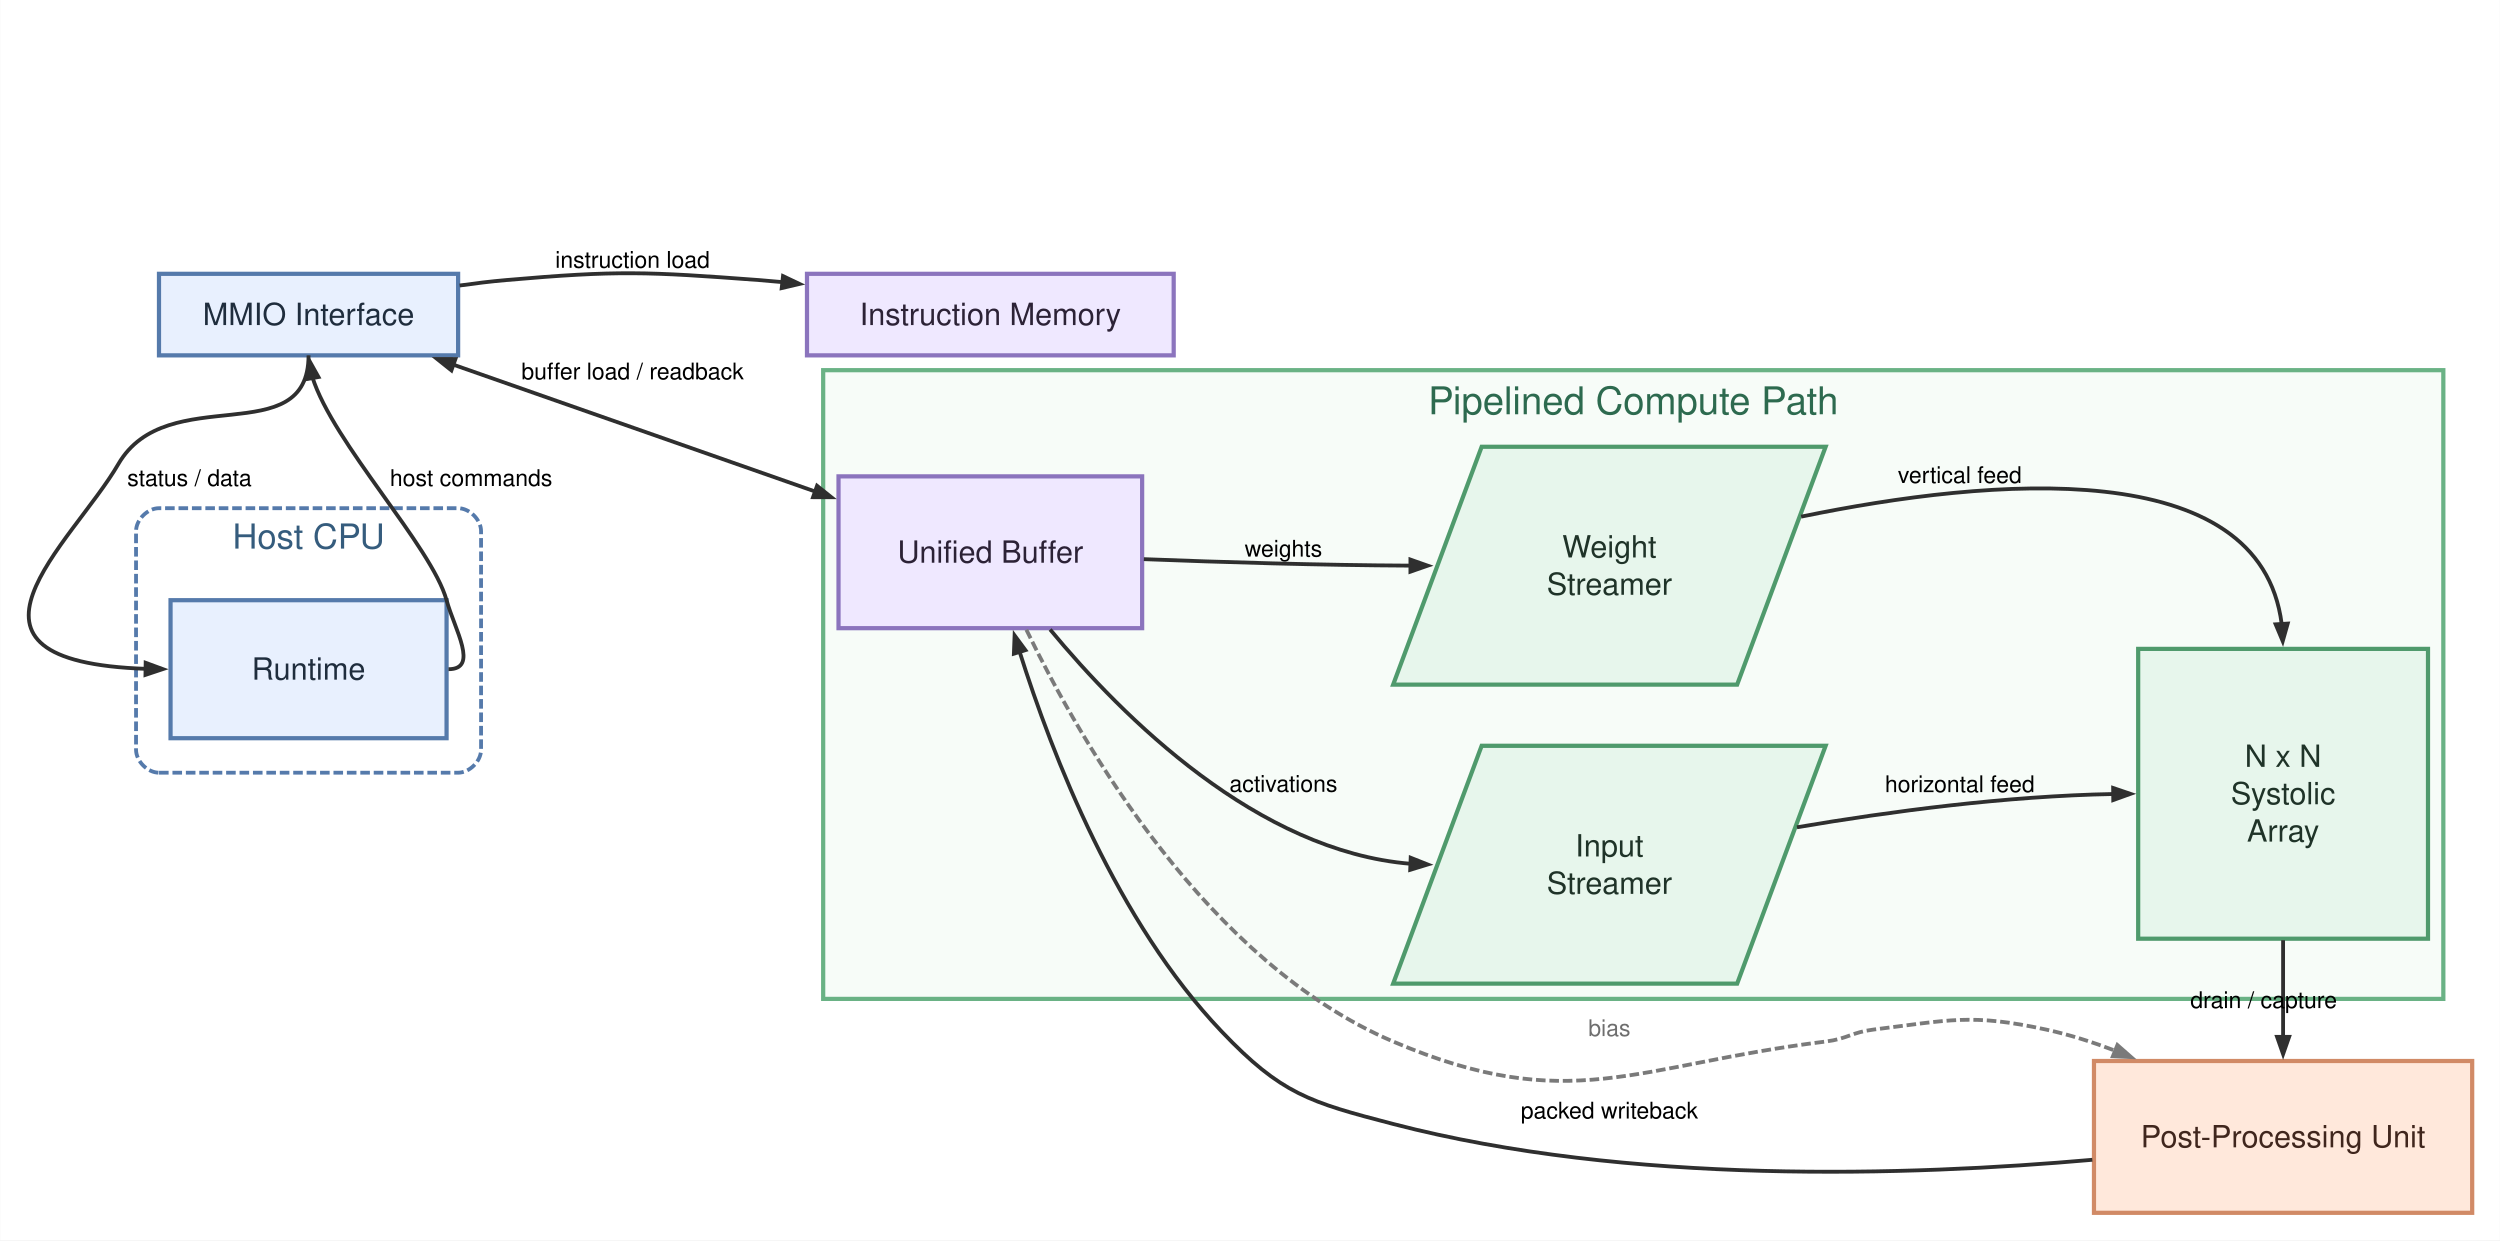
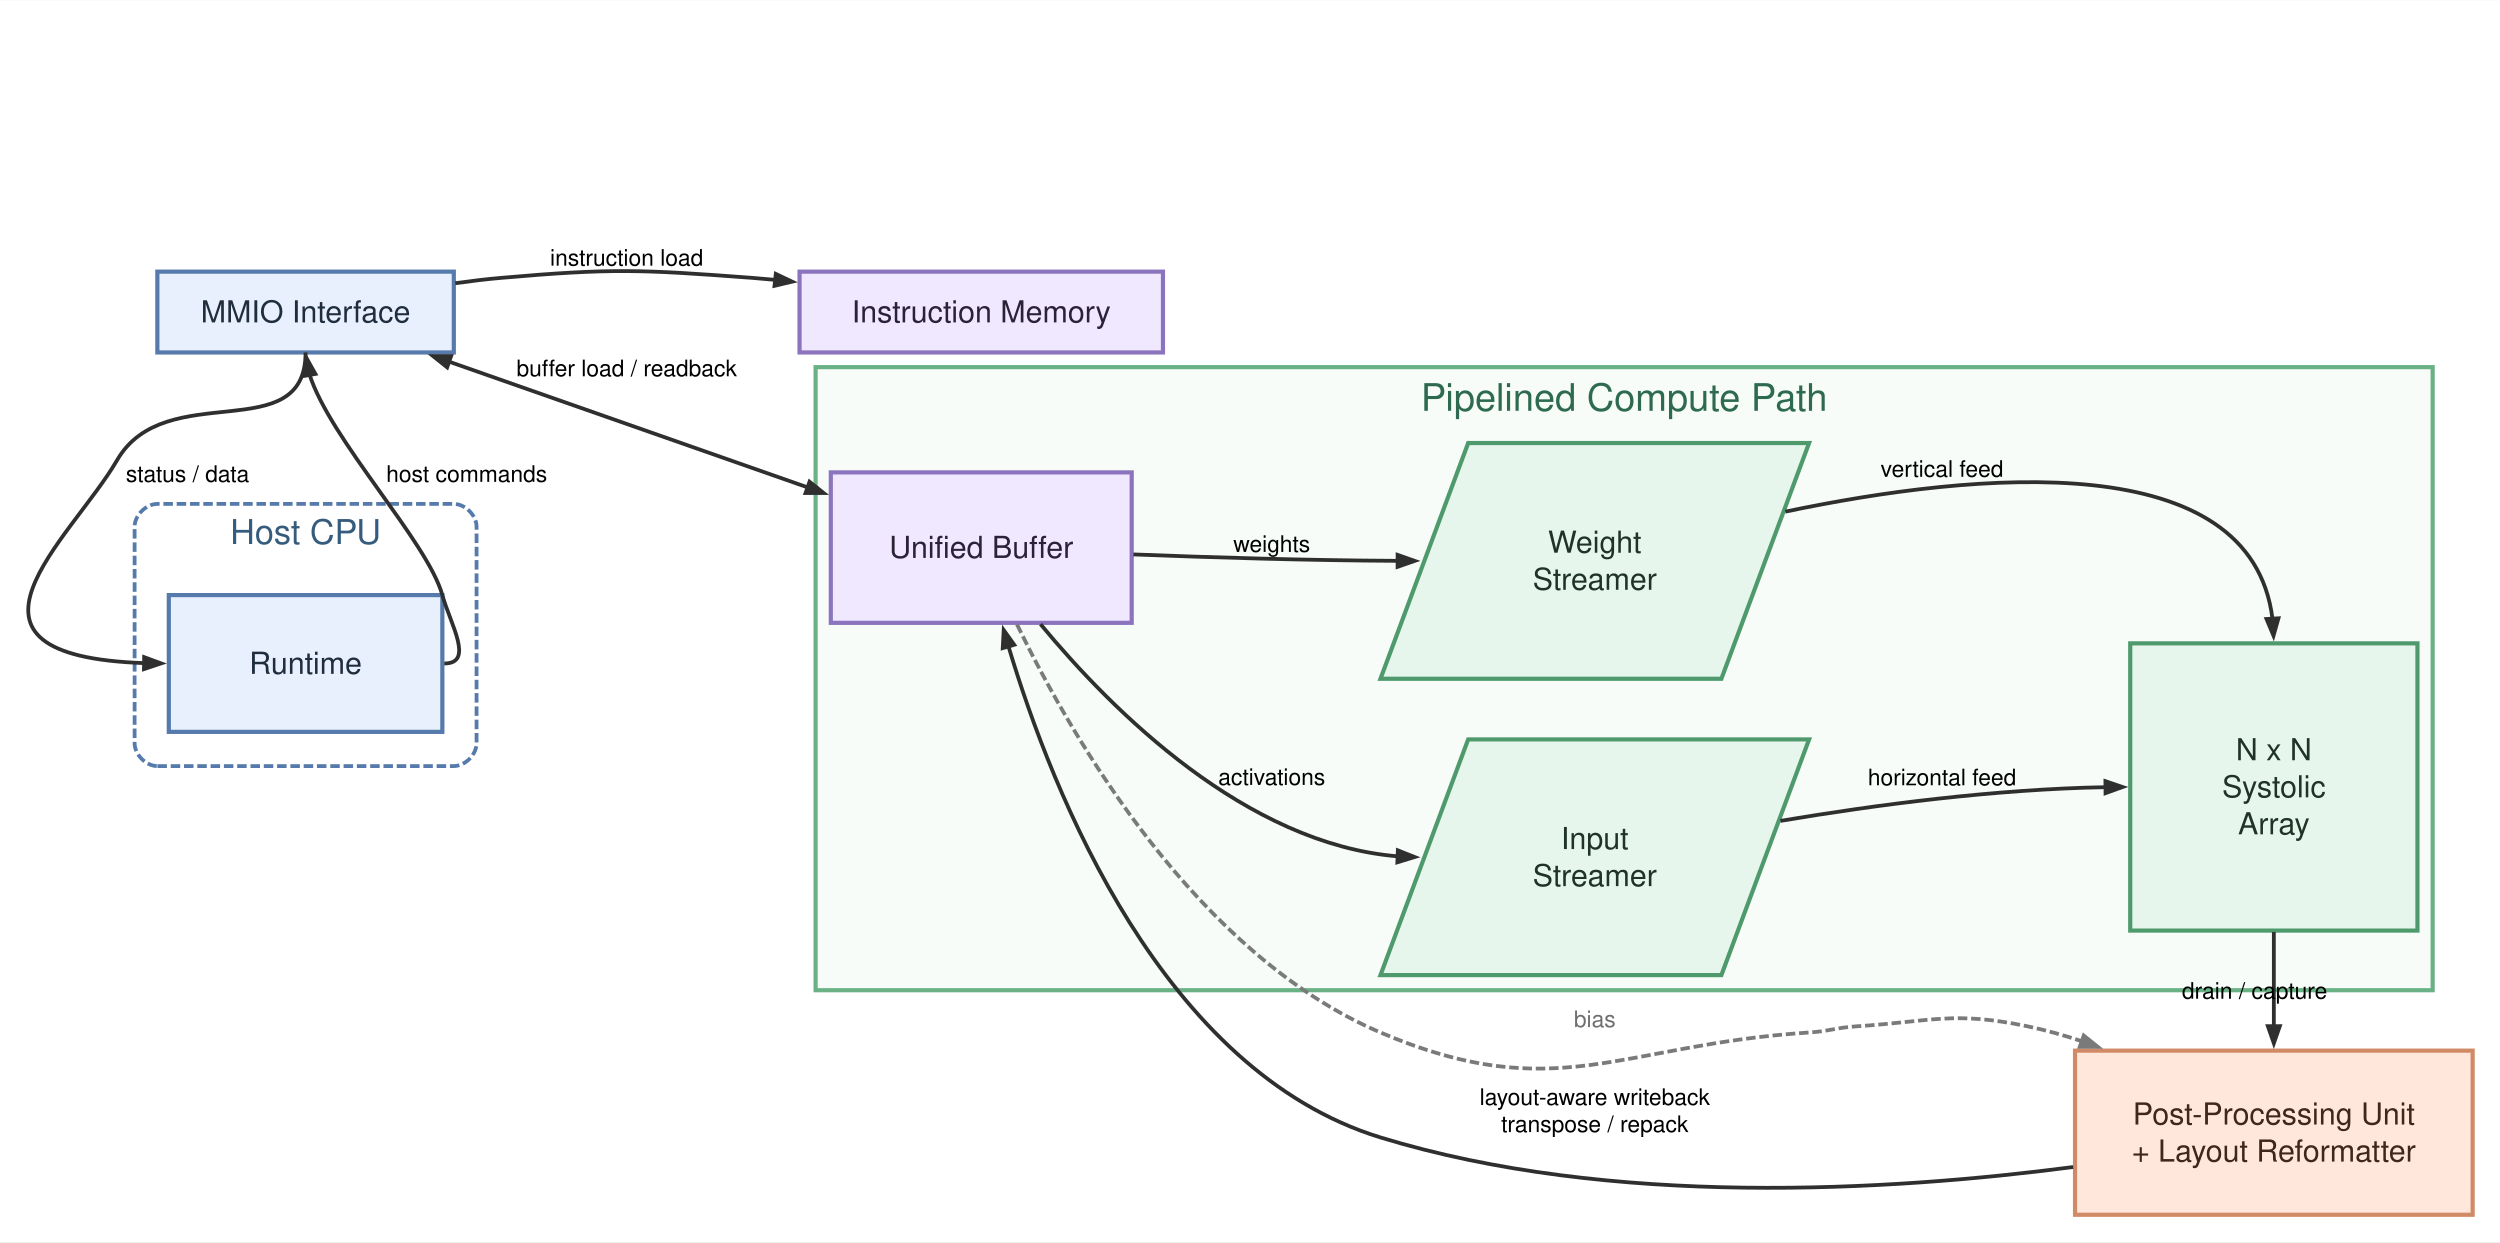
- <svg xmlns="http://www.w3.org/2000/svg" width="1304pt" height="647pt" viewBox="0.00 0.00 1304.02 647.12">
-   <g id="graph0" class="graph" transform="scale(1 1) rotate(0) translate(14.4 632.72)">
-     <polygon fill="white" stroke="none" points="-14.4,14.4 -14.4,-632.72 1289.62,-632.72 1289.62,14.4 -14.4,14.4" />
+ <svg xmlns="http://www.w3.org/2000/svg" width="1316pt" height="654pt" viewBox="0.00 0.00 1316.02 653.72">
+   <g id="graph0" class="graph" transform="scale(1 1) rotate(0) translate(14.4 639.32)">
+     <polygon fill="white" stroke="none" points="-14.4,14.4 -14.4,-639.32 1301.62,-639.32 1301.62,14.4 -14.4,14.4" />
    <g id="clust1" class="cluster">
-       <path fill="white" stroke="#557aab" stroke-width="2" stroke-dasharray="5,2" d="M68.46,-229.6C68.46,-229.6 224.46,-229.6 224.46,-229.6 230.46,-229.6 236.46,-235.6 236.46,-241.6 236.46,-241.6 236.46,-355.6 236.46,-355.6 236.46,-361.6 230.46,-367.6 224.46,-367.6 224.46,-367.6 68.46,-367.6 68.46,-367.6 62.46,-367.6 56.46,-361.6 56.46,-355.6 56.46,-355.6 56.46,-241.6 56.46,-241.6 56.46,-235.6 62.46,-229.6 68.46,-229.6" />
-       <text text-anchor="middle" x="146.46" y="-346.5" font-family="Helvetica,sans-Serif" font-size="18.00" fill="#355c7d">Host CPU</text>
+       <path fill="white" stroke="#557aab" stroke-width="2" stroke-dasharray="5,2" d="M68.46,-236.2C68.46,-236.2 224.46,-236.2 224.46,-236.2 230.46,-236.2 236.46,-242.2 236.46,-248.2 236.46,-248.2 236.46,-362.2 236.46,-362.2 236.46,-368.2 230.46,-374.2 224.46,-374.2 224.46,-374.2 68.46,-374.2 68.46,-374.2 62.46,-374.2 56.46,-368.2 56.46,-362.2 56.46,-362.2 56.46,-248.2 56.46,-248.2 56.46,-242.2 62.46,-236.2 68.46,-236.2" />
+       <text text-anchor="middle" x="146.46" y="-353.1" font-family="Helvetica,sans-Serif" font-size="18.00" fill="#355c7d">Host CPU</text>
    </g>
    <g id="clust2" class="cluster">
-       <polygon fill="#f7fcf8" stroke="#6ab285" stroke-width="2.2" points="414.94,-111.6 414.94,-439.6 1260.17,-439.6 1260.17,-111.6 414.94,-111.6" />
-       <text text-anchor="middle" x="837.55" y="-416.6" font-family="Helvetica,sans-Serif" font-size="20.00" fill="#2d6a4f">Pipelined Compute Path</text>
+       <polygon fill="#f7fcf8" stroke="#6ab285" stroke-width="2.2" points="414.94,-118.2 414.94,-446.2 1266.17,-446.2 1266.17,-118.2 414.94,-118.2" />
+       <text text-anchor="middle" x="840.55" y="-423.2" font-family="Helvetica,sans-Serif" font-size="20.00" fill="#2d6a4f">Pipelined Compute Path</text>
    </g>
    <g id="node1" class="node">
-       <polygon fill="#e8f0fe" stroke="#557aab" stroke-width="2.2" points="218.46,-319.6 74.46,-319.6 74.46,-247.6 218.46,-247.6 218.46,-319.6" />
-       <text text-anchor="middle" x="146.46" y="-278.15" font-family="Helvetica,sans-Serif" font-size="16.00" fill="#1f2d3d">Runtime</text>
+       <polygon fill="#e8f0fe" stroke="#557aab" stroke-width="2.2" points="218.46,-326.2 74.46,-326.2 74.46,-254.2 218.46,-254.2 218.46,-326.2" />
+       <text text-anchor="middle" x="146.46" y="-284.75" font-family="Helvetica,sans-Serif" font-size="16.00" fill="#1f2d3d">Runtime</text>
    </g>
    <g id="node2" class="node">
-       <polygon fill="#e8f0fe" stroke="#557aab" stroke-width="2.2" points="224.49,-489.87 68.43,-489.87 68.43,-447.33 224.49,-447.33 224.49,-489.87" />
-       <text text-anchor="middle" x="146.46" y="-463.15" font-family="Helvetica,sans-Serif" font-size="16.00" fill="#1f2d3d">MMIO Interface</text>
+       <polygon fill="#e8f0fe" stroke="#557aab" stroke-width="2.2" points="224.49,-496.47 68.43,-496.47 68.43,-453.93 224.49,-453.93 224.49,-496.47" />
+       <text text-anchor="middle" x="146.46" y="-469.75" font-family="Helvetica,sans-Serif" font-size="16.00" fill="#1f2d3d">MMIO Interface</text>
    </g>
    <g id="edge5" class="edge">
-       <path fill="none" stroke="#2f2f2f" stroke-width="2" d="M148.43,-436.05C159.2,-401.66 210.67,-347.69 218.46,-319.6 222.73,-304.18 235.46,-283.6 219.46,-283.6" />
-       <polygon fill="#2f2f2f" stroke="#2f2f2f" stroke-width="2" points="145.43,-434.94 146.98,-444.35 151.63,-436.03 145.43,-434.94" />
-       <text text-anchor="middle" x="231.26" y="-379.19" font-family="Helvetica,sans-Serif" font-size="12.00">host commands</text>
+       <path fill="none" stroke="#2f2f2f" stroke-width="2" d="M148.43,-442.65C159.2,-408.26 210.67,-354.29 218.46,-326.2 222.73,-310.78 235.46,-290.2 219.46,-290.2" />
+       <polygon fill="#2f2f2f" stroke="#2f2f2f" stroke-width="2" points="145.43,-441.54 146.98,-450.95 151.63,-442.63 145.43,-441.54" />
+       <text text-anchor="middle" x="231.26" y="-385.79" font-family="Helvetica,sans-Serif" font-size="12.00">host commands</text>
    </g>
    <g id="edge6" class="edge">
-       <path fill="none" stroke="#2f2f2f" stroke-width="2" d="M62.16,-283.77C-52.43,-287.48 23.21,-349.23 47.21,-390.59 72.7,-434.54 146.46,-396.52 146.46,-447.33" />
-       <polygon fill="#2f2f2f" stroke="#2f2f2f" stroke-width="2" points="61.48,-286.94 70.43,-283.65 61.38,-280.64 61.48,-286.94" />
-       <text text-anchor="middle" x="84.33" y="-379.19" font-family="Helvetica,sans-Serif" font-size="12.00">status / data</text>
+       <path fill="none" stroke="#2f2f2f" stroke-width="2" d="M62.16,-290.37C-52.43,-294.08 23.21,-355.83 47.21,-397.19 72.7,-441.14 146.46,-403.12 146.46,-453.93" />
+       <polygon fill="#2f2f2f" stroke="#2f2f2f" stroke-width="2" points="61.48,-293.54 70.43,-290.25 61.38,-287.24 61.48,-293.54" />
+       <text text-anchor="middle" x="84.33" y="-385.79" font-family="Helvetica,sans-Serif" font-size="12.00">status / data</text>
    </g>
    <g id="node3" class="node">
-       <polygon fill="#efe8ff" stroke="#8b74bd" stroke-width="2.2" points="597.8,-489.87 406.49,-489.87 406.49,-447.33 597.8,-447.33 597.8,-489.87" />
-       <text text-anchor="middle" x="502.14" y="-463.15" font-family="Helvetica,sans-Serif" font-size="16.00" fill="#2c2236">Instruction Memory</text>
+       <polygon fill="#efe8ff" stroke="#8b74bd" stroke-width="2.2" points="597.8,-496.47 406.49,-496.47 406.49,-453.93 597.8,-453.93 597.8,-496.47" />
+       <text text-anchor="middle" x="502.14" y="-469.75" font-family="Helvetica,sans-Serif" font-size="16.00" fill="#2c2236">Instruction Memory</text>
    </g>
    <g id="edge7" class="edge">
-       <path fill="none" stroke="#2f2f2f" stroke-width="2" d="M225.26,-483.77C233.41,-484.93 241.6,-485.91 249.49,-486.6 307.93,-491.72 322.98,-490.98 381.49,-486.6 385.54,-486.3 389.66,-485.94 393.82,-485.53" />
-       <polygon fill="#2f2f2f" stroke="#2f2f2f" stroke-width="2" points="393.98,-488.68 402.59,-484.59 393.31,-482.42 393.98,-488.68" />
-       <text text-anchor="middle" x="315.49" y="-493.01" font-family="Helvetica,sans-Serif" font-size="12.00">instruction load</text>
+       <path fill="none" stroke="#2f2f2f" stroke-width="2" d="M225.26,-490.37C233.41,-491.53 241.6,-492.51 249.49,-493.2 307.93,-498.32 322.98,-497.58 381.49,-493.2 385.54,-492.9 389.66,-492.54 393.82,-492.13" />
+       <polygon fill="#2f2f2f" stroke="#2f2f2f" stroke-width="2" points="393.98,-495.28 402.59,-491.19 393.31,-489.02 393.98,-495.28" />
+       <text text-anchor="middle" x="315.49" y="-499.61" font-family="Helvetica,sans-Serif" font-size="12.00">instruction load</text>
    </g>
    <g id="node5" class="node">
-       <polygon fill="#efe8ff" stroke="#8b74bd" stroke-width="2.2" points="581.34,-384.2 422.94,-384.2 422.94,-305 581.34,-305 581.34,-384.2" />
-       <text text-anchor="middle" x="502.14" y="-339.15" font-family="Helvetica,sans-Serif" font-size="16.00" fill="#2c2236">Unified Buffer</text>
+       <polygon fill="#efe8ff" stroke="#8b74bd" stroke-width="2.2" points="581.34,-390.8 422.94,-390.8 422.94,-311.6 581.34,-311.6 581.34,-390.8" />
+       <text text-anchor="middle" x="502.14" y="-345.75" font-family="Helvetica,sans-Serif" font-size="16.00" fill="#2c2236">Unified Buffer</text>
    </g>
    <g id="edge8" class="edge">
-       <path fill="none" stroke="#2f2f2f" stroke-width="2" d="M221.74,-442.56C276.87,-423.23 352.33,-396.77 410.93,-376.23" />
-       <polygon fill="#2f2f2f" stroke="#2f2f2f" stroke-width="2" points="220.99,-439.48 213.54,-445.43 223.08,-445.42 220.99,-439.48" />
-       <polygon fill="#2f2f2f" stroke="#2f2f2f" stroke-width="2" points="411.74,-379.28 419.19,-373.33 409.65,-373.34 411.74,-379.28" />
-       <text text-anchor="middle" x="315.49" y="-434.81" font-family="Helvetica,sans-Serif" font-size="12.00">buffer load / readback</text>
+       <path fill="none" stroke="#2f2f2f" stroke-width="2" d="M221.74,-449.16C276.87,-429.83 352.33,-403.37 410.93,-382.83" />
+       <polygon fill="#2f2f2f" stroke="#2f2f2f" stroke-width="2" points="220.99,-446.08 213.54,-452.03 223.08,-452.02 220.99,-446.08" />
+       <polygon fill="#2f2f2f" stroke="#2f2f2f" stroke-width="2" points="411.74,-385.88 419.19,-379.93 409.65,-379.94 411.74,-385.88" />
+       <text text-anchor="middle" x="315.49" y="-441.41" font-family="Helvetica,sans-Serif" font-size="12.00">buffer load / readback</text>
    </g>
    <g id="node6" class="node">
-       <polygon fill="#e7f6ec" stroke="#4f9a6c" stroke-width="2.2" points="937.91,-243.64 758.46,-243.64 712.3,-119.56 891.75,-119.56 937.91,-243.64" />
-       <text text-anchor="middle" x="825.1" y="-185.9" font-family="Helvetica,sans-Serif" font-size="16.00" fill="#1f3328">Input</text>
-       <text text-anchor="middle" x="825.1" y="-166.4" font-family="Helvetica,sans-Serif" font-size="16.00" fill="#1f3328">Streamer</text>
+       <polygon fill="#e7f6ec" stroke="#4f9a6c" stroke-width="2.2" points="937.91,-250.24 758.46,-250.24 712.3,-126.16 891.75,-126.16 937.91,-250.24" />
+       <text text-anchor="middle" x="825.1" y="-192.5" font-family="Helvetica,sans-Serif" font-size="16.00" fill="#1f3328">Input</text>
+       <text text-anchor="middle" x="825.1" y="-173" font-family="Helvetica,sans-Serif" font-size="16.00" fill="#1f3328">Streamer</text>
    </g>
    <g id="edge1" class="edge">
-       <path fill="none" stroke="#2f2f2f" stroke-width="2" d="M533.33,-304.31C571.4,-258.3 641.63,-188.52 721.48,-182.08" />
-       <polygon fill="#2f2f2f" stroke="#2f2f2f" stroke-width="2" points="721.44,-185.23 730.31,-181.72 721.19,-178.94 721.44,-185.23" />
-       <text text-anchor="middle" x="655.05" y="-219.66" font-family="Helvetica,sans-Serif" font-size="12.00">activations</text>
+       <path fill="none" stroke="#2f2f2f" stroke-width="2" d="M533.33,-310.91C571.4,-264.9 641.63,-195.12 721.48,-188.68" />
+       <polygon fill="#2f2f2f" stroke="#2f2f2f" stroke-width="2" points="721.44,-191.83 730.31,-188.32 721.19,-185.54 721.44,-191.83" />
+       <text text-anchor="middle" x="655.05" y="-226.26" font-family="Helvetica,sans-Serif" font-size="12.00">activations</text>
    </g>
    <g id="node7" class="node">
-       <polygon fill="#e7f6ec" stroke="#4f9a6c" stroke-width="2.2" points="937.91,-399.64 758.46,-399.64 712.3,-275.56 891.75,-275.56 937.91,-399.64" />
-       <text text-anchor="middle" x="825.1" y="-341.9" font-family="Helvetica,sans-Serif" font-size="16.00" fill="#1f3328">Weight</text>
-       <text text-anchor="middle" x="825.1" y="-322.4" font-family="Helvetica,sans-Serif" font-size="16.00" fill="#1f3328">Streamer</text>
+       <polygon fill="#e7f6ec" stroke="#4f9a6c" stroke-width="2.2" points="937.91,-406.24 758.46,-406.24 712.3,-282.16 891.75,-282.16 937.91,-406.24" />
+       <text text-anchor="middle" x="825.1" y="-348.5" font-family="Helvetica,sans-Serif" font-size="16.00" fill="#1f3328">Weight</text>
+       <text text-anchor="middle" x="825.1" y="-329" font-family="Helvetica,sans-Serif" font-size="16.00" fill="#1f3328">Streamer</text>
    </g>
    <g id="edge2" class="edge">
-       <path fill="none" stroke="#2f2f2f" stroke-width="2" d="M582.23,-341.01C623.16,-339.42 674.31,-337.86 721.44,-337.63" />
-       <polygon fill="#2f2f2f" stroke="#2f2f2f" stroke-width="2" points="721.31,-340.78 730.31,-337.61 721.3,-334.48 721.31,-340.78" />
-       <text text-anchor="middle" x="655.05" y="-342.33" font-family="Helvetica,sans-Serif" font-size="12.00">weights</text>
+       <path fill="none" stroke="#2f2f2f" stroke-width="2" d="M582.23,-347.61C623.16,-346.02 674.31,-344.46 721.44,-344.23" />
+       <polygon fill="#2f2f2f" stroke="#2f2f2f" stroke-width="2" points="721.31,-347.38 730.31,-344.21 721.3,-341.08 721.31,-347.38" />
+       <text text-anchor="middle" x="655.05" y="-348.93" font-family="Helvetica,sans-Serif" font-size="12.00">weights</text>
    </g>
    <g id="node9" class="node">
-       <polygon fill="#ffe8db" stroke="#d18a66" stroke-width="2.2" points="1275.22,-79.2 1077.91,-79.2 1077.91,0 1275.22,0 1275.22,-79.2" />
-       <text text-anchor="middle" x="1176.57" y="-34.15" font-family="Helvetica,sans-Serif" font-size="16.00" fill="#40261d">Post-Processing Unit</text>
+       <polygon fill="#ffe8db" stroke="#d18a66" stroke-width="2.2" points="1287.22,-86.4 1077.91,-86.4 1077.91,0 1287.22,0 1287.22,-86.4" />
+       <text text-anchor="middle" x="1182.57" y="-47.5" font-family="Helvetica,sans-Serif" font-size="16.00" fill="#40261d">Post-Processing Unit</text>
+       <text text-anchor="middle" x="1182.57" y="-28" font-family="Helvetica,sans-Serif" font-size="16.00" fill="#40261d">+ Layout Reformatter</text>
    </g>
    <g id="edge10" class="edge">
-       <path fill="none" stroke="#7a7a7a" stroke-width="2" stroke-dasharray="5,2" d="M520.94,-304.2C550.41,-243.23 615.85,-130.46 712.3,-89.35 804.54,-50.03 838.39,-77.1 937.91,-89.35 949.28,-90.75 951.55,-94.2 962.91,-95.6 1002.61,-100.49 1013.83,-104.1 1052.91,-95.6 1065,-92.97 1077.32,-89.04 1089.26,-84.46" />
-       <polygon fill="#7a7a7a" stroke="#7a7a7a" stroke-width="2" points="1090.13,-87.51 1097.3,-81.23 1087.77,-81.67 1090.13,-87.51" />
-       <text text-anchor="middle" x="825.1" y="-92.2" font-family="Helvetica,sans-Serif" font-size="12.00" fill="#6e6e6e">bias</text>
+       <path fill="none" stroke="#7a7a7a" stroke-width="2" stroke-dasharray="5,2" d="M520.94,-310.8C550.41,-249.83 615.85,-137.06 712.3,-95.95 804.54,-56.63 837.85,-89.47 937.91,-95.95 949.09,-96.67 951.73,-98.48 962.91,-99.2 1002.83,-101.78 1013.75,-107.35 1052.91,-99.2 1062.43,-97.22 1072.1,-94.5 1081.65,-91.31" />
+       <polygon fill="#7a7a7a" stroke="#7a7a7a" stroke-width="2" points="1082.5,-94.35 1089.94,-88.38 1080.4,-88.41 1082.5,-94.35" />
+       <text text-anchor="middle" x="825.1" y="-98.8" font-family="Helvetica,sans-Serif" font-size="12.00" fill="#6e6e6e">bias</text>
    </g>
    <g id="node8" class="node">
-       <polygon fill="#e7f6ec" stroke="#4f9a6c" stroke-width="2.2" points="1252.17,-294.2 1100.97,-294.2 1100.97,-143 1252.17,-143 1252.17,-294.2" />
-       <text text-anchor="middle" x="1176.57" y="-232.65" font-family="Helvetica,sans-Serif" font-size="16.00" fill="#1f3328">N x N</text>
-       <text text-anchor="middle" x="1176.57" y="-213.15" font-family="Helvetica,sans-Serif" font-size="16.00" fill="#1f3328">Systolic</text>
-       <text text-anchor="middle" x="1176.57" y="-193.65" font-family="Helvetica,sans-Serif" font-size="16.00" fill="#1f3328">Array</text>
+       <polygon fill="#e7f6ec" stroke="#4f9a6c" stroke-width="2.2" points="1258.17,-300.8 1106.97,-300.8 1106.97,-149.6 1258.17,-149.6 1258.17,-300.8" />
+       <text text-anchor="middle" x="1182.57" y="-239.25" font-family="Helvetica,sans-Serif" font-size="16.00" fill="#1f3328">N x N</text>
+       <text text-anchor="middle" x="1182.57" y="-219.75" font-family="Helvetica,sans-Serif" font-size="16.00" fill="#1f3328">Systolic</text>
+       <text text-anchor="middle" x="1182.57" y="-200.25" font-family="Helvetica,sans-Serif" font-size="16.00" fill="#1f3328">Array</text>
    </g>
    <g id="edge3" class="edge">
-       <path fill="none" stroke="#2f2f2f" stroke-width="2" d="M922.95,-201.13C971.7,-209.43 1032.17,-217.46 1088.11,-218.49" />
-       <polygon fill="#2f2f2f" stroke="#2f2f2f" stroke-width="2" points="1087.91,-221.64 1096.94,-218.57 1087.97,-215.34 1087.91,-221.64" />
-       <text text-anchor="middle" x="1007.91" y="-219.48" font-family="Helvetica,sans-Serif" font-size="12.00">horizontal feed</text>
+       <path fill="none" stroke="#2f2f2f" stroke-width="2" d="M922.83,-207.35C973.08,-215.8 1035.98,-224.06 1094.04,-225.09" />
+       <polygon fill="#2f2f2f" stroke="#2f2f2f" stroke-width="2" points="1093.91,-228.24 1102.94,-225.17 1093.97,-221.94 1093.91,-228.24" />
+       <text text-anchor="middle" x="1007.91" y="-226.08" font-family="Helvetica,sans-Serif" font-size="12.00">horizontal feed</text>
    </g>
    <g id="edge4" class="edge">
-       <path fill="none" stroke="#2f2f2f" stroke-width="2" d="M925.13,-363.19C1024.51,-383.65 1164.52,-396.05 1175.84,-307.17" />
-       <polygon fill="#2f2f2f" stroke="#2f2f2f" stroke-width="2" points="1178.98,-307.4 1176.38,-298.22 1172.69,-307.01 1178.98,-307.4" />
-       <text text-anchor="middle" x="1007.91" y="-380.74" font-family="Helvetica,sans-Serif" font-size="12.00">vertical feed</text>
+       <path fill="none" stroke="#2f2f2f" stroke-width="2" d="M925.4,-370.13C1026.65,-391.33 1170.5,-404.77 1181.85,-313.74" />
+       <polygon fill="#2f2f2f" stroke="#2f2f2f" stroke-width="2" points="1184.99,-313.99 1182.39,-304.82 1178.7,-313.62 1184.99,-313.99" />
+       <text text-anchor="middle" x="1007.91" y="-388.46" font-family="Helvetica,sans-Serif" font-size="12.00">vertical feed</text>
    </g>
    <g id="edge9" class="edge">
-       <path fill="none" stroke="#2f2f2f" stroke-width="2" d="M1176.57,-142.23C1176.57,-125.1 1176.57,-107.33 1176.57,-91.48" />
-       <polygon fill="#2f2f2f" stroke="#2f2f2f" stroke-width="2" points="1179.72,-91.8 1176.57,-82.8 1173.42,-91.8 1179.72,-91.8" />
-       <text text-anchor="middle" x="1166.44" y="-106.82" font-family="Helvetica,sans-Serif" font-size="12.00">drain / capture</text>
+       <path fill="none" stroke="#2f2f2f" stroke-width="2" d="M1182.57,-148.87C1182.57,-132.13 1182.57,-114.7 1182.57,-98.94" />
+       <polygon fill="#2f2f2f" stroke="#2f2f2f" stroke-width="2" points="1185.72,-99.28 1182.57,-90.28 1179.42,-99.28 1185.72,-99.28" />
+       <text text-anchor="middle" x="1172.44" y="-113.72" font-family="Helvetica,sans-Serif" font-size="12.00">drain / capture</text>
    </g>
    <g id="edge11" class="edge">
-       <path fill="none" stroke="#2f2f2f" stroke-width="2" d="M1077.05,-27.66C982,-19.25 834.9,-14.45 712.3,-46.35 668.56,-57.73 653.97,-61.89 622.8,-94.6 568.4,-151.67 534.62,-238.1 517.35,-292.92" />
-       <polygon fill="#2f2f2f" stroke="#2f2f2f" stroke-width="2" points="514.43,-291.7 514.8,-301.23 520.45,-293.55 514.43,-291.7" />
-       <text text-anchor="middle" x="825.1" y="-49.2" font-family="Helvetica,sans-Serif" font-size="12.00">packed writeback</text>
+       <path fill="none" stroke="#2f2f2f" stroke-width="2" d="M1076.92,-25.13C980.08,-12.46 833.24,-3.66 712.3,-40.7 597.98,-75.71 539.95,-220.73 516.35,-299.58" />
+       <polygon fill="#2f2f2f" stroke="#2f2f2f" stroke-width="2" points="513.45,-298.29 513.96,-307.81 519.5,-300.05 513.45,-298.29" />
+       <text text-anchor="middle" x="825.1" y="-57.8" font-family="Helvetica,sans-Serif" font-size="12.00">layout-aware writeback</text>
+       <text text-anchor="middle" x="825.1" y="-43.55" font-family="Helvetica,sans-Serif" font-size="12.00">transpose / repack</text>
    </g>
  </g>
</svg>
